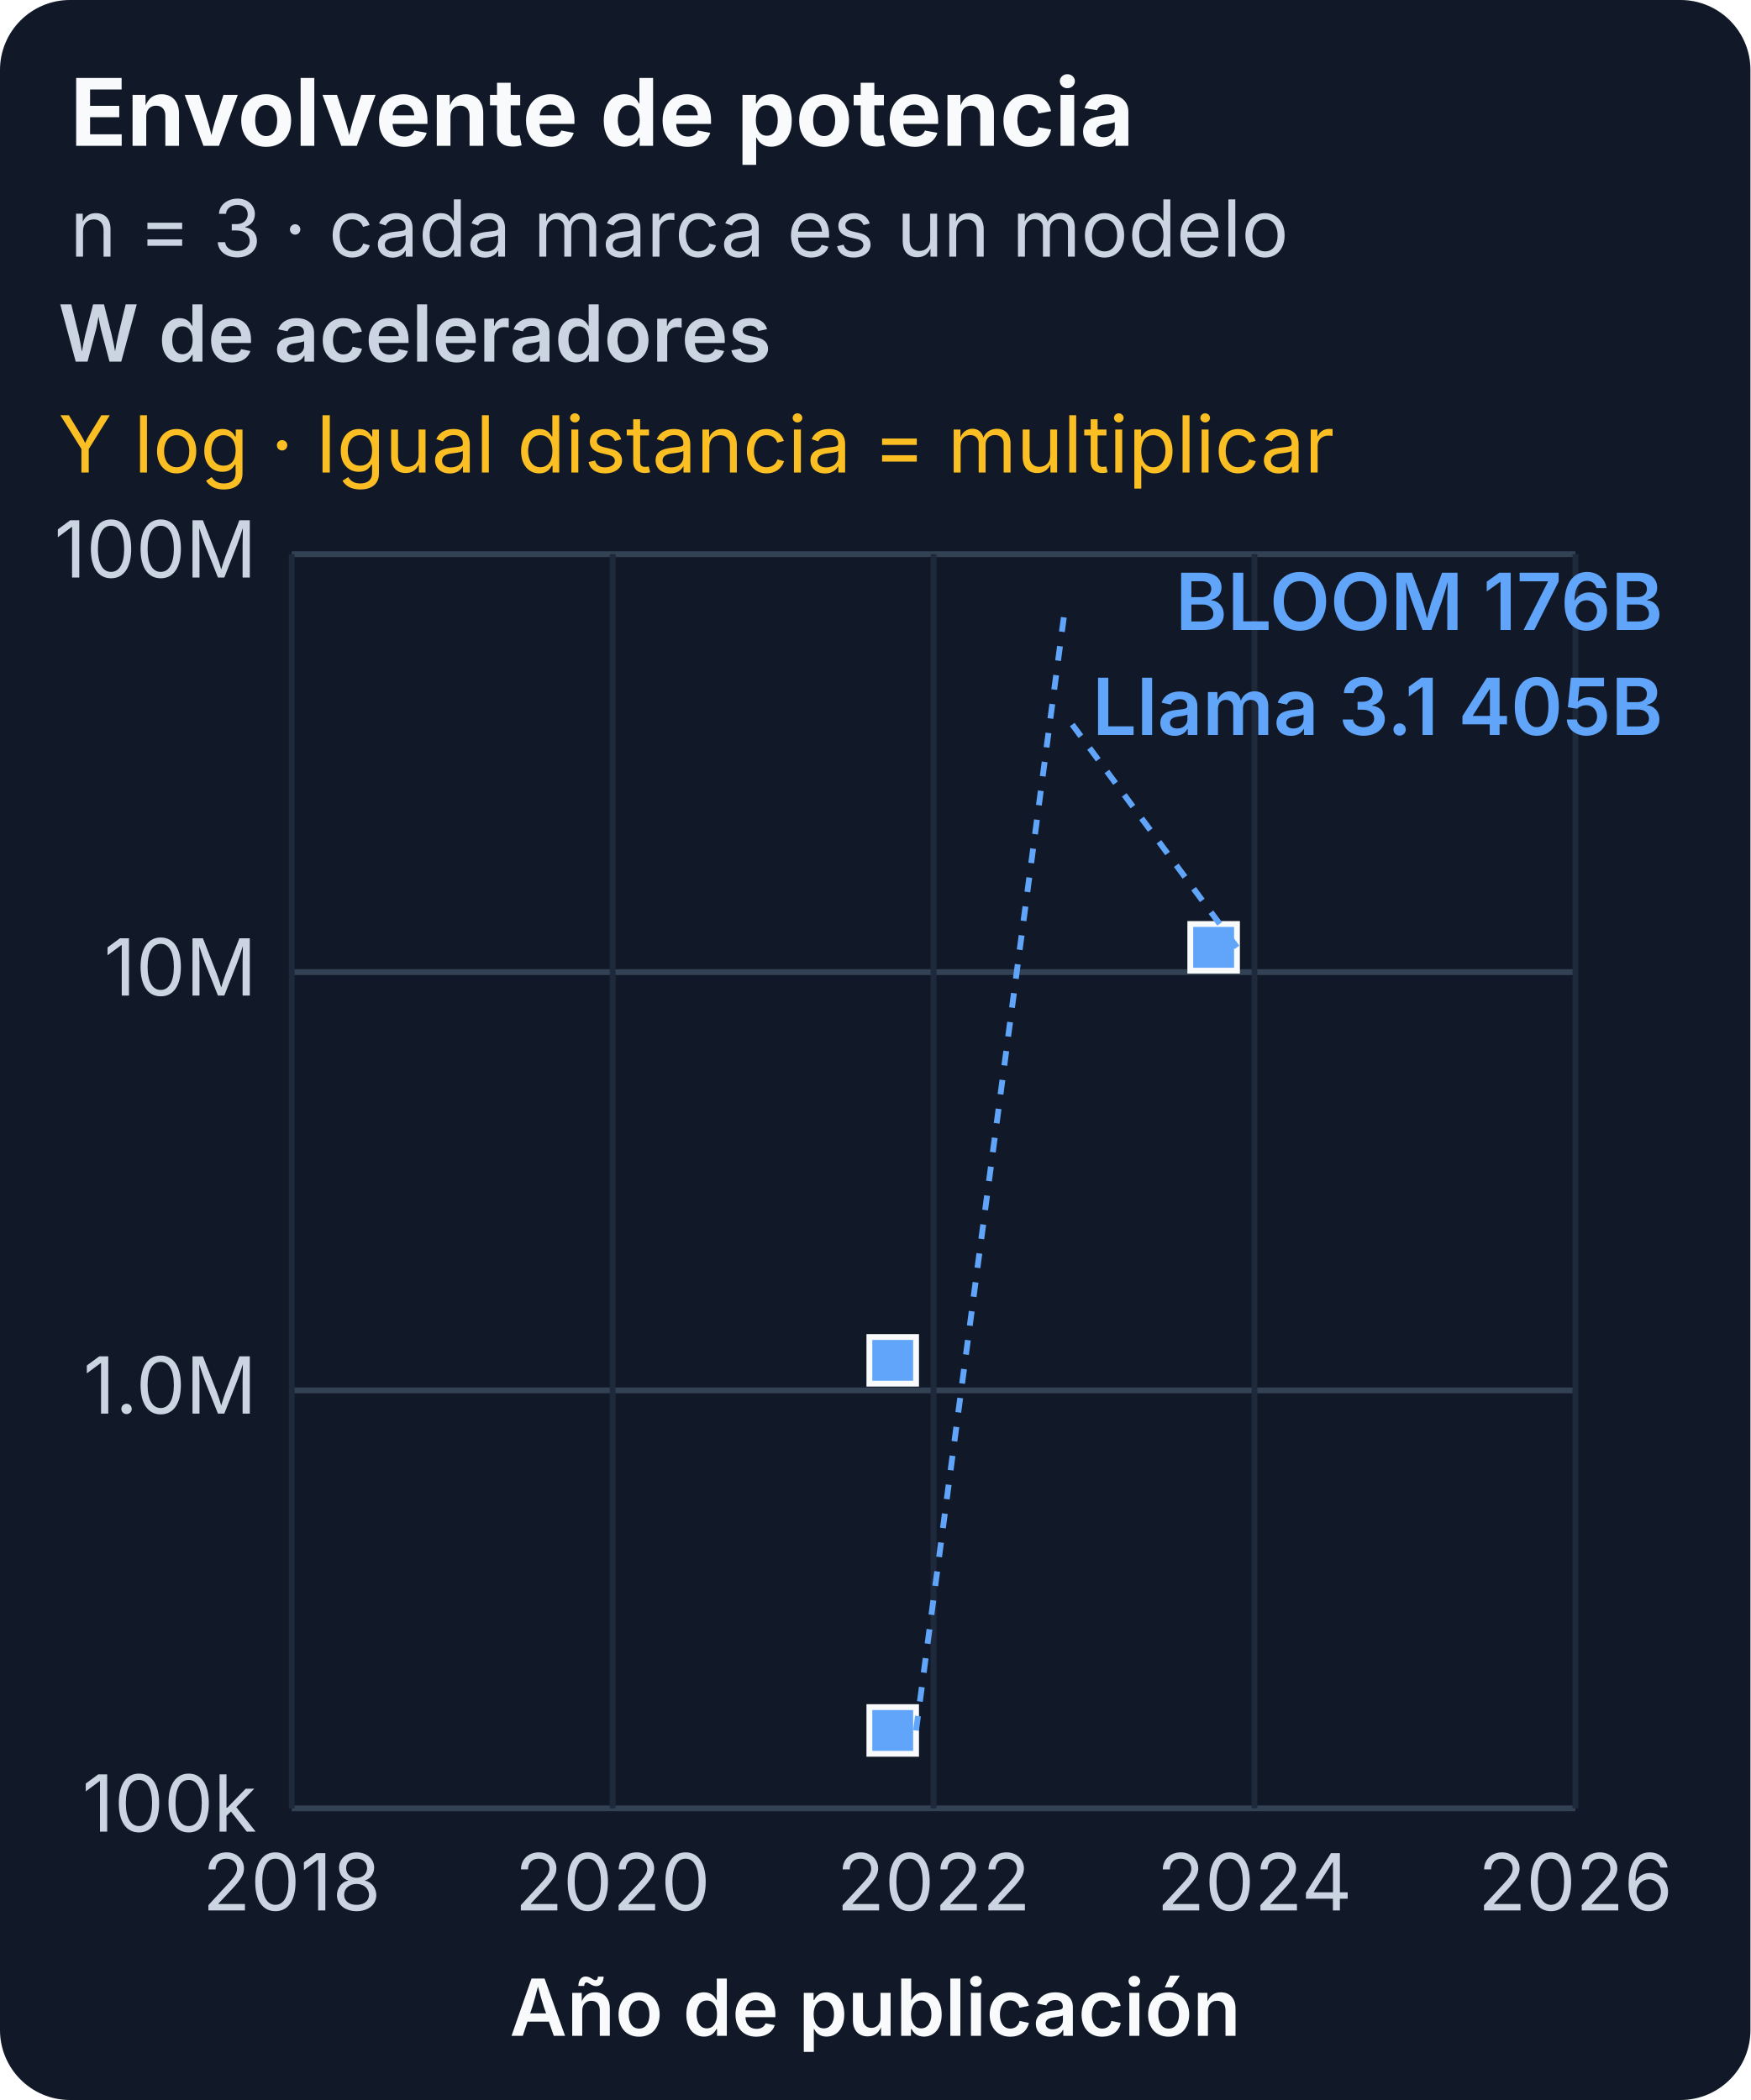
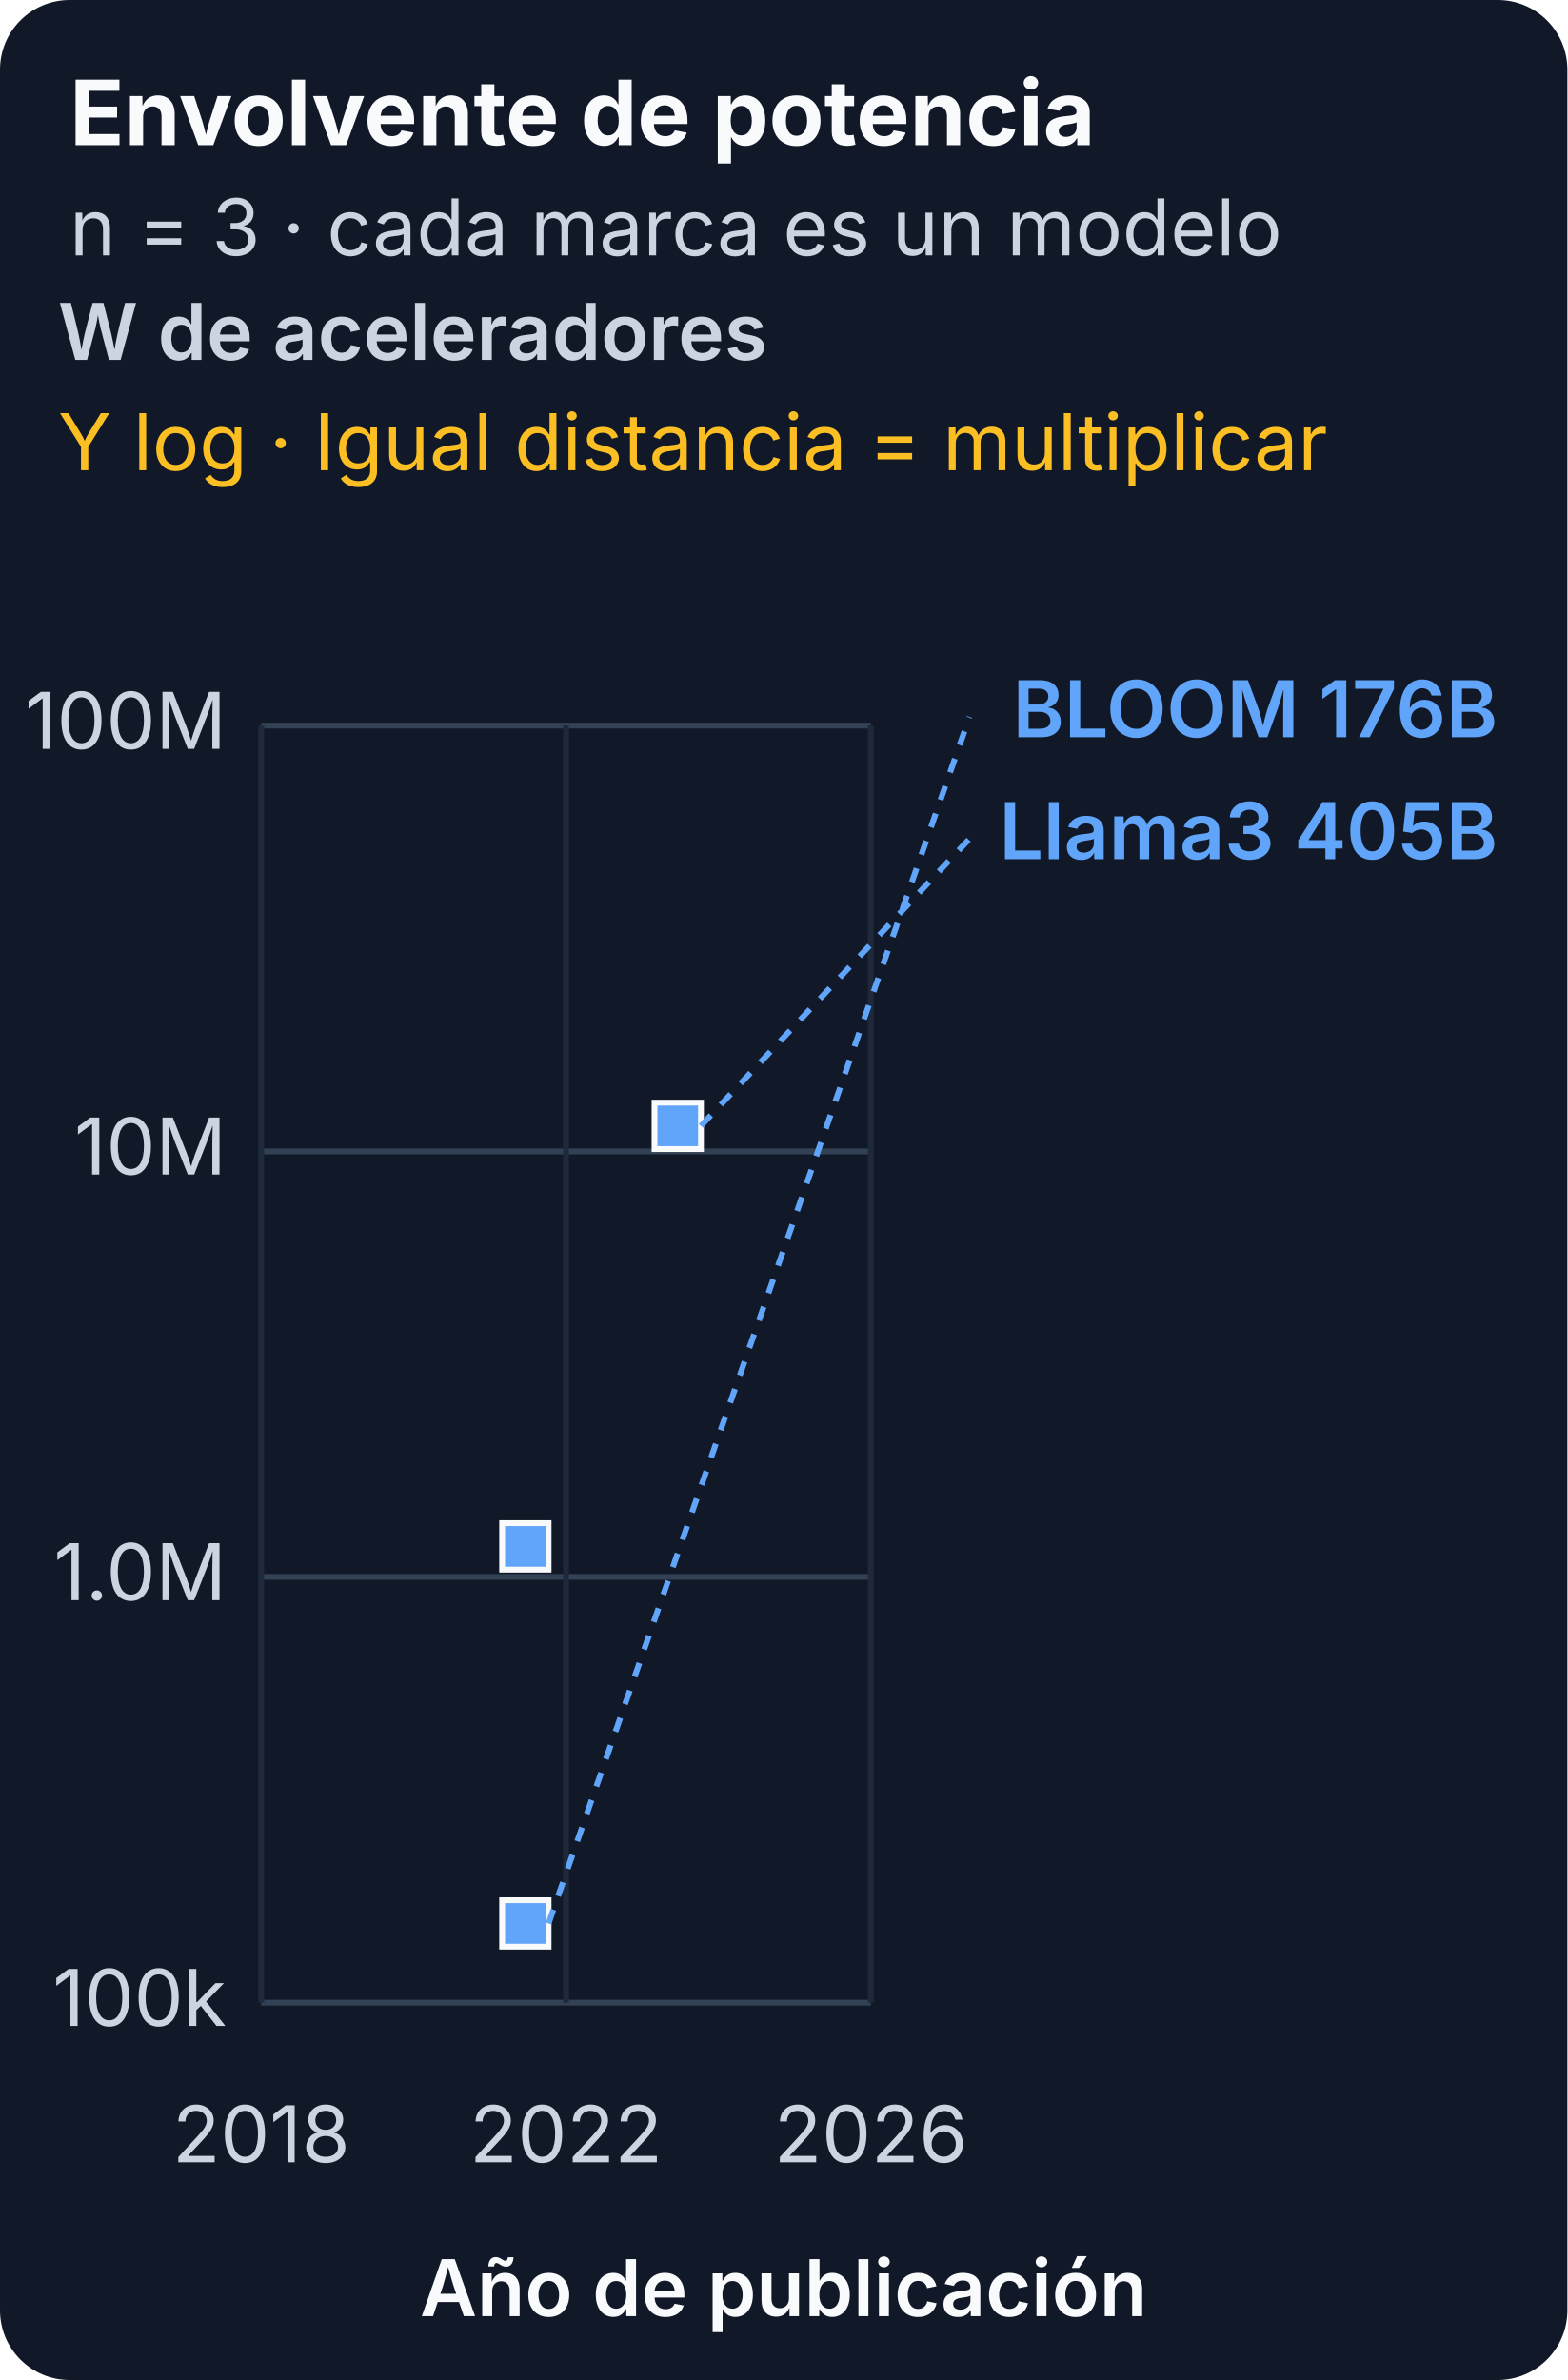
- <svg xmlns="http://www.w3.org/2000/svg" viewBox="0 0 600 720" role="img" aria-labelledby="title desc" style="max-width:100%;height:auto">
-   <rect width="600" height="720" rx="24" fill="#111827" />
-   <text x="24" y="50" font-size="32" font-family="system-ui, -apple-system, sans-serif" fill="#f8fafc" text-anchor="start" font-weight="700">Envolvente de potencia</text>
+ <svg xmlns="http://www.w3.org/2000/svg" viewBox="0 0 540 820" role="img" aria-labelledby="title desc" style="max-width:100%;height:auto">
+   <rect width="540" height="820" rx="24" fill="#111827" />
+   <text x="24" y="50" font-size="31" font-family="system-ui, -apple-system, sans-serif" fill="#f8fafc" text-anchor="start" font-weight="700">Envolvente de potencia</text>
  <text x="24" y="88" font-size="27" font-family="system-ui, -apple-system, sans-serif" fill="#cbd5e1" text-anchor="start" font-weight="400">n = 3 · cada marca es un modelo</text>
-   <line x1="100" x2="540" y1="620.0" y2="620.0" stroke="#334155" stroke-width="2" />
-   <text x="88" y="628.0" font-size="27" font-family="system-ui, -apple-system, sans-serif" fill="#cbd5e1" text-anchor="end" font-weight="400">100k</text>
-   <line x1="100" x2="540" y1="476.7" y2="476.7" stroke="#334155" stroke-width="2" />
-   <text x="88" y="484.667" font-size="27" font-family="system-ui, -apple-system, sans-serif" fill="#cbd5e1" text-anchor="end" font-weight="400">1.0M</text>
-   <line x1="100" x2="540" y1="333.3" y2="333.3" stroke="#334155" stroke-width="2" />
-   <text x="88" y="341.333" font-size="27" font-family="system-ui, -apple-system, sans-serif" fill="#cbd5e1" text-anchor="end" font-weight="400">10M</text>
-   <line x1="100" x2="540" y1="190.0" y2="190.0" stroke="#334155" stroke-width="2" />
-   <text x="88" y="198.0" font-size="27" font-family="system-ui, -apple-system, sans-serif" fill="#cbd5e1" text-anchor="end" font-weight="400">100M</text>
-   <line x1="100.0" x2="100.0" y1="190" y2="620" stroke="#1e293b" stroke-width="2" />
-   <text x="100.0" y="655" font-size="27" font-family="system-ui, -apple-system, sans-serif" fill="#cbd5e1" text-anchor="middle" font-weight="400">2018</text>
-   <line x1="210.0" x2="210.0" y1="190" y2="620" stroke="#1e293b" stroke-width="2" />
-   <text x="210.0" y="655" font-size="27" font-family="system-ui, -apple-system, sans-serif" fill="#cbd5e1" text-anchor="middle" font-weight="400">2020</text>
-   <line x1="320.0" x2="320.0" y1="190" y2="620" stroke="#1e293b" stroke-width="2" />
-   <text x="320.0" y="655" font-size="27" font-family="system-ui, -apple-system, sans-serif" fill="#cbd5e1" text-anchor="middle" font-weight="400">2022</text>
-   <line x1="430.0" x2="430.0" y1="190" y2="620" stroke="#1e293b" stroke-width="2" />
-   <text x="430.0" y="655" font-size="27" font-family="system-ui, -apple-system, sans-serif" fill="#cbd5e1" text-anchor="middle" font-weight="400">2024</text>
-   <line x1="540.0" x2="540.0" y1="190" y2="620" stroke="#1e293b" stroke-width="2" />
-   <text x="540.0" y="655" font-size="27" font-family="system-ui, -apple-system, sans-serif" fill="#cbd5e1" text-anchor="middle" font-weight="400">2026</text>
-   <text x="300.0" y="698" font-size="27" font-family="system-ui, -apple-system, sans-serif" fill="#f8fafc" text-anchor="middle" font-weight="600">Año de publicación</text>
-   <text x="20" y="124" font-size="27" font-family="system-ui, -apple-system, sans-serif" fill="#cbd5e1" text-anchor="start" font-weight="600">W de aceleradores</text>
-   <text x="20" y="162" font-size="27" font-family="system-ui, -apple-system, sans-serif" fill="#fbbf24" text-anchor="start" font-weight="400">Y log · Igual distancia = multiplicar</text>
-   <g data-quantitative="true" data-model-id="DM_BLOOM_176B" data-status="DERIVED" data-source-ids="S_BIGSCIENCE_BLOOM_PAPER S_NVIDIA_A100_DATASHEET" data-value="153600" data-unit="W_accelerator_TDP_envelope" data-claim-scope="accelerator_only_power_envelope_not_measured_wall_energy" data-marker="square" data-series="sum_of_standard_TDP" data-series-marker="single" aria-label="DM_BLOOM_176B: 154k W_accelerator_TDP_envelope, DERIVED">
-     <rect fill="#60a5fa" stroke="#f8fafc" stroke-width="2" x="298.0" y="585.3" width="16" height="16" />
+   <line x1="90" x2="300" y1="690.0" y2="690.0" stroke="#334155" stroke-width="2" />
+   <text x="78" y="698.0" font-size="27" font-family="system-ui, -apple-system, sans-serif" fill="#cbd5e1" text-anchor="end" font-weight="400" data-axis-label="true">100k</text>
+   <line x1="90" x2="300" y1="543.3" y2="543.3" stroke="#334155" stroke-width="2" />
+   <text x="78" y="551.333" font-size="27" font-family="system-ui, -apple-system, sans-serif" fill="#cbd5e1" text-anchor="end" font-weight="400" data-axis-label="true">1.0M</text>
+   <line x1="90" x2="300" y1="396.7" y2="396.7" stroke="#334155" stroke-width="2" />
+   <text x="78" y="404.667" font-size="27" font-family="system-ui, -apple-system, sans-serif" fill="#cbd5e1" text-anchor="end" font-weight="400" data-axis-label="true">10M</text>
+   <line x1="90" x2="300" y1="250.0" y2="250.0" stroke="#334155" stroke-width="2" />
+   <text x="78" y="258.0" font-size="27" font-family="system-ui, -apple-system, sans-serif" fill="#cbd5e1" text-anchor="end" font-weight="400" data-axis-label="true">100M</text>
+   <line x1="90.0" x2="90.0" y1="250" y2="690" stroke="#1e293b" stroke-width="2" />
+   <text x="90.0" y="745" font-size="27" font-family="system-ui, -apple-system, sans-serif" fill="#cbd5e1" text-anchor="middle" font-weight="400" data-axis-label="true">2018</text>
+   <line x1="195.0" x2="195.0" y1="250" y2="690" stroke="#1e293b" stroke-width="2" />
+   <text x="195.0" y="745" font-size="27" font-family="system-ui, -apple-system, sans-serif" fill="#cbd5e1" text-anchor="middle" font-weight="400" data-axis-label="true">2022</text>
+   <line x1="300.0" x2="300.0" y1="250" y2="690" stroke="#1e293b" stroke-width="2" />
+   <text x="300.0" y="745" font-size="27" font-family="system-ui, -apple-system, sans-serif" fill="#cbd5e1" text-anchor="middle" font-weight="400" data-axis-label="true">2026</text>
+   <text x="270.0" y="798" font-size="27" font-family="system-ui, -apple-system, sans-serif" fill="#f8fafc" text-anchor="middle" font-weight="600">Año de publicación</text>
+   <text x="20" y="124" font-size="27" font-family="system-ui, -apple-system, sans-serif" fill="#cbd5e1" text-anchor="start" font-weight="600" data-axis-label="true">W de aceleradores</text>
+   <text x="20" y="162" font-size="27" font-family="system-ui, -apple-system, sans-serif" fill="#fbbf24" text-anchor="start" font-weight="400" data-axis-label="true">Y log · Igual distancia = multiplicar</text>
+   <g data-quantitative="true" data-model-id="DM_BLOOM_176B" data-status="DERIVED" data-source-ids="S_BIGSCIENCE_BLOOM_PAPER S_NVIDIA_A100_DATASHEET" data-value="153600" data-unit="W_accelerator_TDP_envelope" data-claim-scope="accelerator_only_power_envelope_not_measured_wall_energy" data-marker="square" data-series="sum_of_standard_TDP" data-series-marker="single" aria-label="DM_BLOOM_176B: 153600 W_accelerator_TDP_envelope, DERIVED">
+     <rect fill="#60a5fa" stroke="#f8fafc" stroke-width="2" x="173.0" y="654.7" width="16" height="16" />
  </g>
-   <g data-quantitative="true" data-model-id="DM_PALM_540B" data-status="DERIVED" data-source-ids="S_GOOGLE_PALM_PAPER S_GOOGLE_TPU_V4_DOCS" data-value="1179648" data-unit="W_chip_measured_max_at_peak_configuration" data-claim-scope="accelerator_only_power_envelope_not_measured_wall_energy" data-marker="square" data-series="sum_of_measured_max" data-series-marker="single" aria-label="DM_PALM_540B: 1.2M W_chip_measured_max_at_peak_configuration, DERIVED">
-     <rect fill="#60a5fa" stroke="#f8fafc" stroke-width="2" x="298.0" y="458.4" width="16" height="16" />
+   <g data-quantitative="true" data-model-id="DM_PALM_540B" data-status="DERIVED" data-source-ids="S_GOOGLE_PALM_PAPER S_GOOGLE_TPU_V4_DOCS" data-value="1179648" data-unit="W_chip_measured_max_at_peak_configuration" data-claim-scope="accelerator_only_power_envelope_not_measured_wall_energy" data-marker="square" data-series="sum_of_measured_max" data-series-marker="single" aria-label="DM_PALM_540B: 1179648 W_chip_measured_max_at_peak_configuration, DERIVED">
+     <rect fill="#60a5fa" stroke="#f8fafc" stroke-width="2" x="173.0" y="524.8" width="16" height="16" />
  </g>
-   <g data-quantitative="true" data-model-id="DM_LLAMA31_405B" data-status="DERIVED" data-source-ids="S_META_LLAMA31_PAPER S_NVIDIA_H100_PAGE" data-value="11468800" data-unit="W_accelerator_configurable_TDP_at_peak_configuration" data-claim-scope="accelerator_only_power_envelope_not_measured_wall_energy" data-marker="square" data-series="sum_of_configurable_TDP" data-series-marker="single" aria-label="DM_LLAMA31_405B: 11M W_accelerator_configurable_TDP_at_peak_configuration, DERIVED">
-     <rect fill="#60a5fa" stroke="#f8fafc" stroke-width="2" x="408.0" y="316.8" width="16" height="16" />
+   <g data-quantitative="true" data-model-id="DM_LLAMA31_405B" data-status="DERIVED" data-source-ids="S_META_LLAMA31_PAPER S_NVIDIA_H100_PAGE" data-value="11468800" data-unit="W_accelerator_configurable_TDP_at_peak_configuration" data-claim-scope="accelerator_only_power_envelope_not_measured_wall_energy" data-marker="square" data-series="sum_of_configurable_TDP" data-series-marker="single" aria-label="DM_LLAMA31_405B: 11468800 W_accelerator_configurable_TDP_at_peak_configuration, DERIVED">
+     <rect fill="#60a5fa" stroke="#f8fafc" stroke-width="2" x="225.5" y="379.9" width="16" height="16" />
  </g>
-   <line x1="314.0" y1="593.3" x2="365.0" y2="209" stroke="#60a5fa" stroke-width="2" stroke-dasharray="5 5" />
-   <text x="570" y="216" font-size="27" font-family="system-ui, -apple-system, sans-serif" fill="#60a5fa" text-anchor="end" font-weight="600" data-direct-label="true">BLOOM 176B</text>
-   <line x1="424.0" y1="324.8" x2="365.0" y2="245" stroke="#60a5fa" stroke-width="2" stroke-dasharray="5 5" />
-   <text x="570" y="252" font-size="27" font-family="system-ui, -apple-system, sans-serif" fill="#60a5fa" text-anchor="end" font-weight="600" data-direct-label="true">Llama 3.1 405B</text>
+   <line x1="189.0" y1="662.7" x2="334.0" y2="247" stroke="#60a5fa" stroke-width="2" stroke-dasharray="5 5" data-leader="true" />
+   <text x="516" y="254" font-size="27" font-family="system-ui, -apple-system, sans-serif" fill="#60a5fa" text-anchor="end" font-weight="600" data-direct-label="true">BLOOM 176B</text>
+   <line x1="241.5" y1="387.9" x2="334.0" y2="289" stroke="#60a5fa" stroke-width="2" stroke-dasharray="5 5" data-leader="true" />
+   <text x="516" y="296" font-size="27" font-family="system-ui, -apple-system, sans-serif" fill="#60a5fa" text-anchor="end" font-weight="600" data-direct-label="true">Llama3 405B</text>
</svg>
